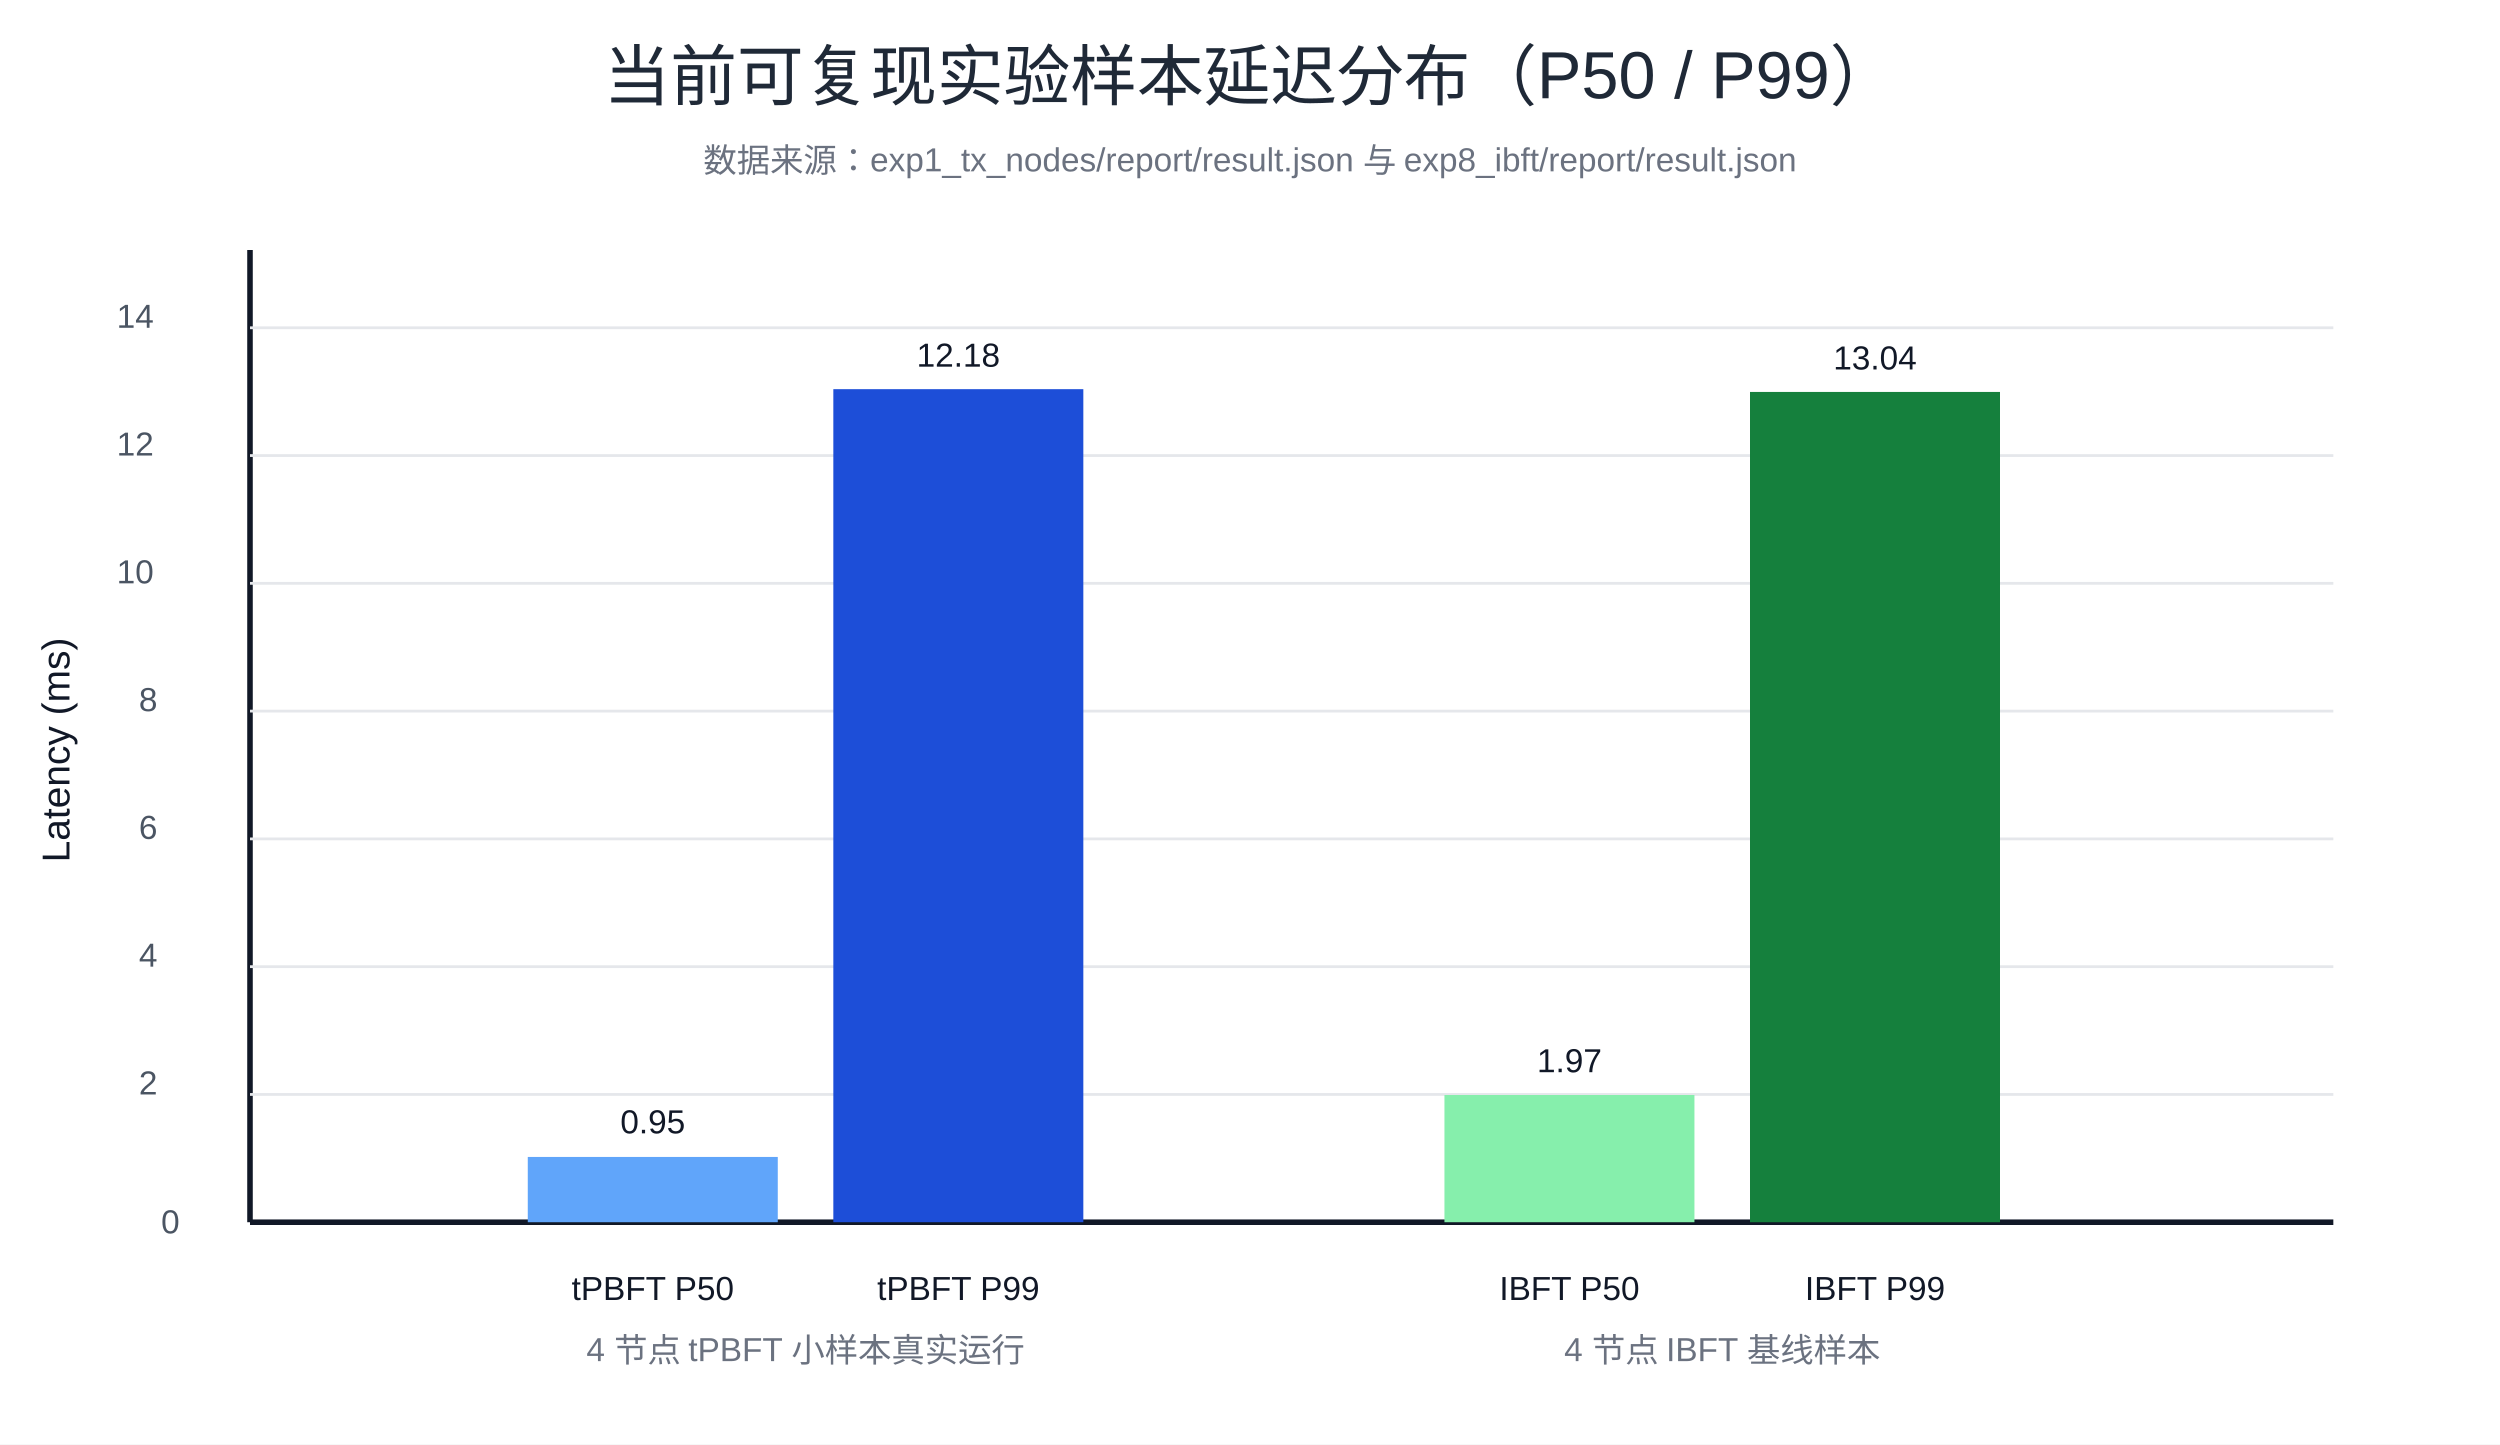
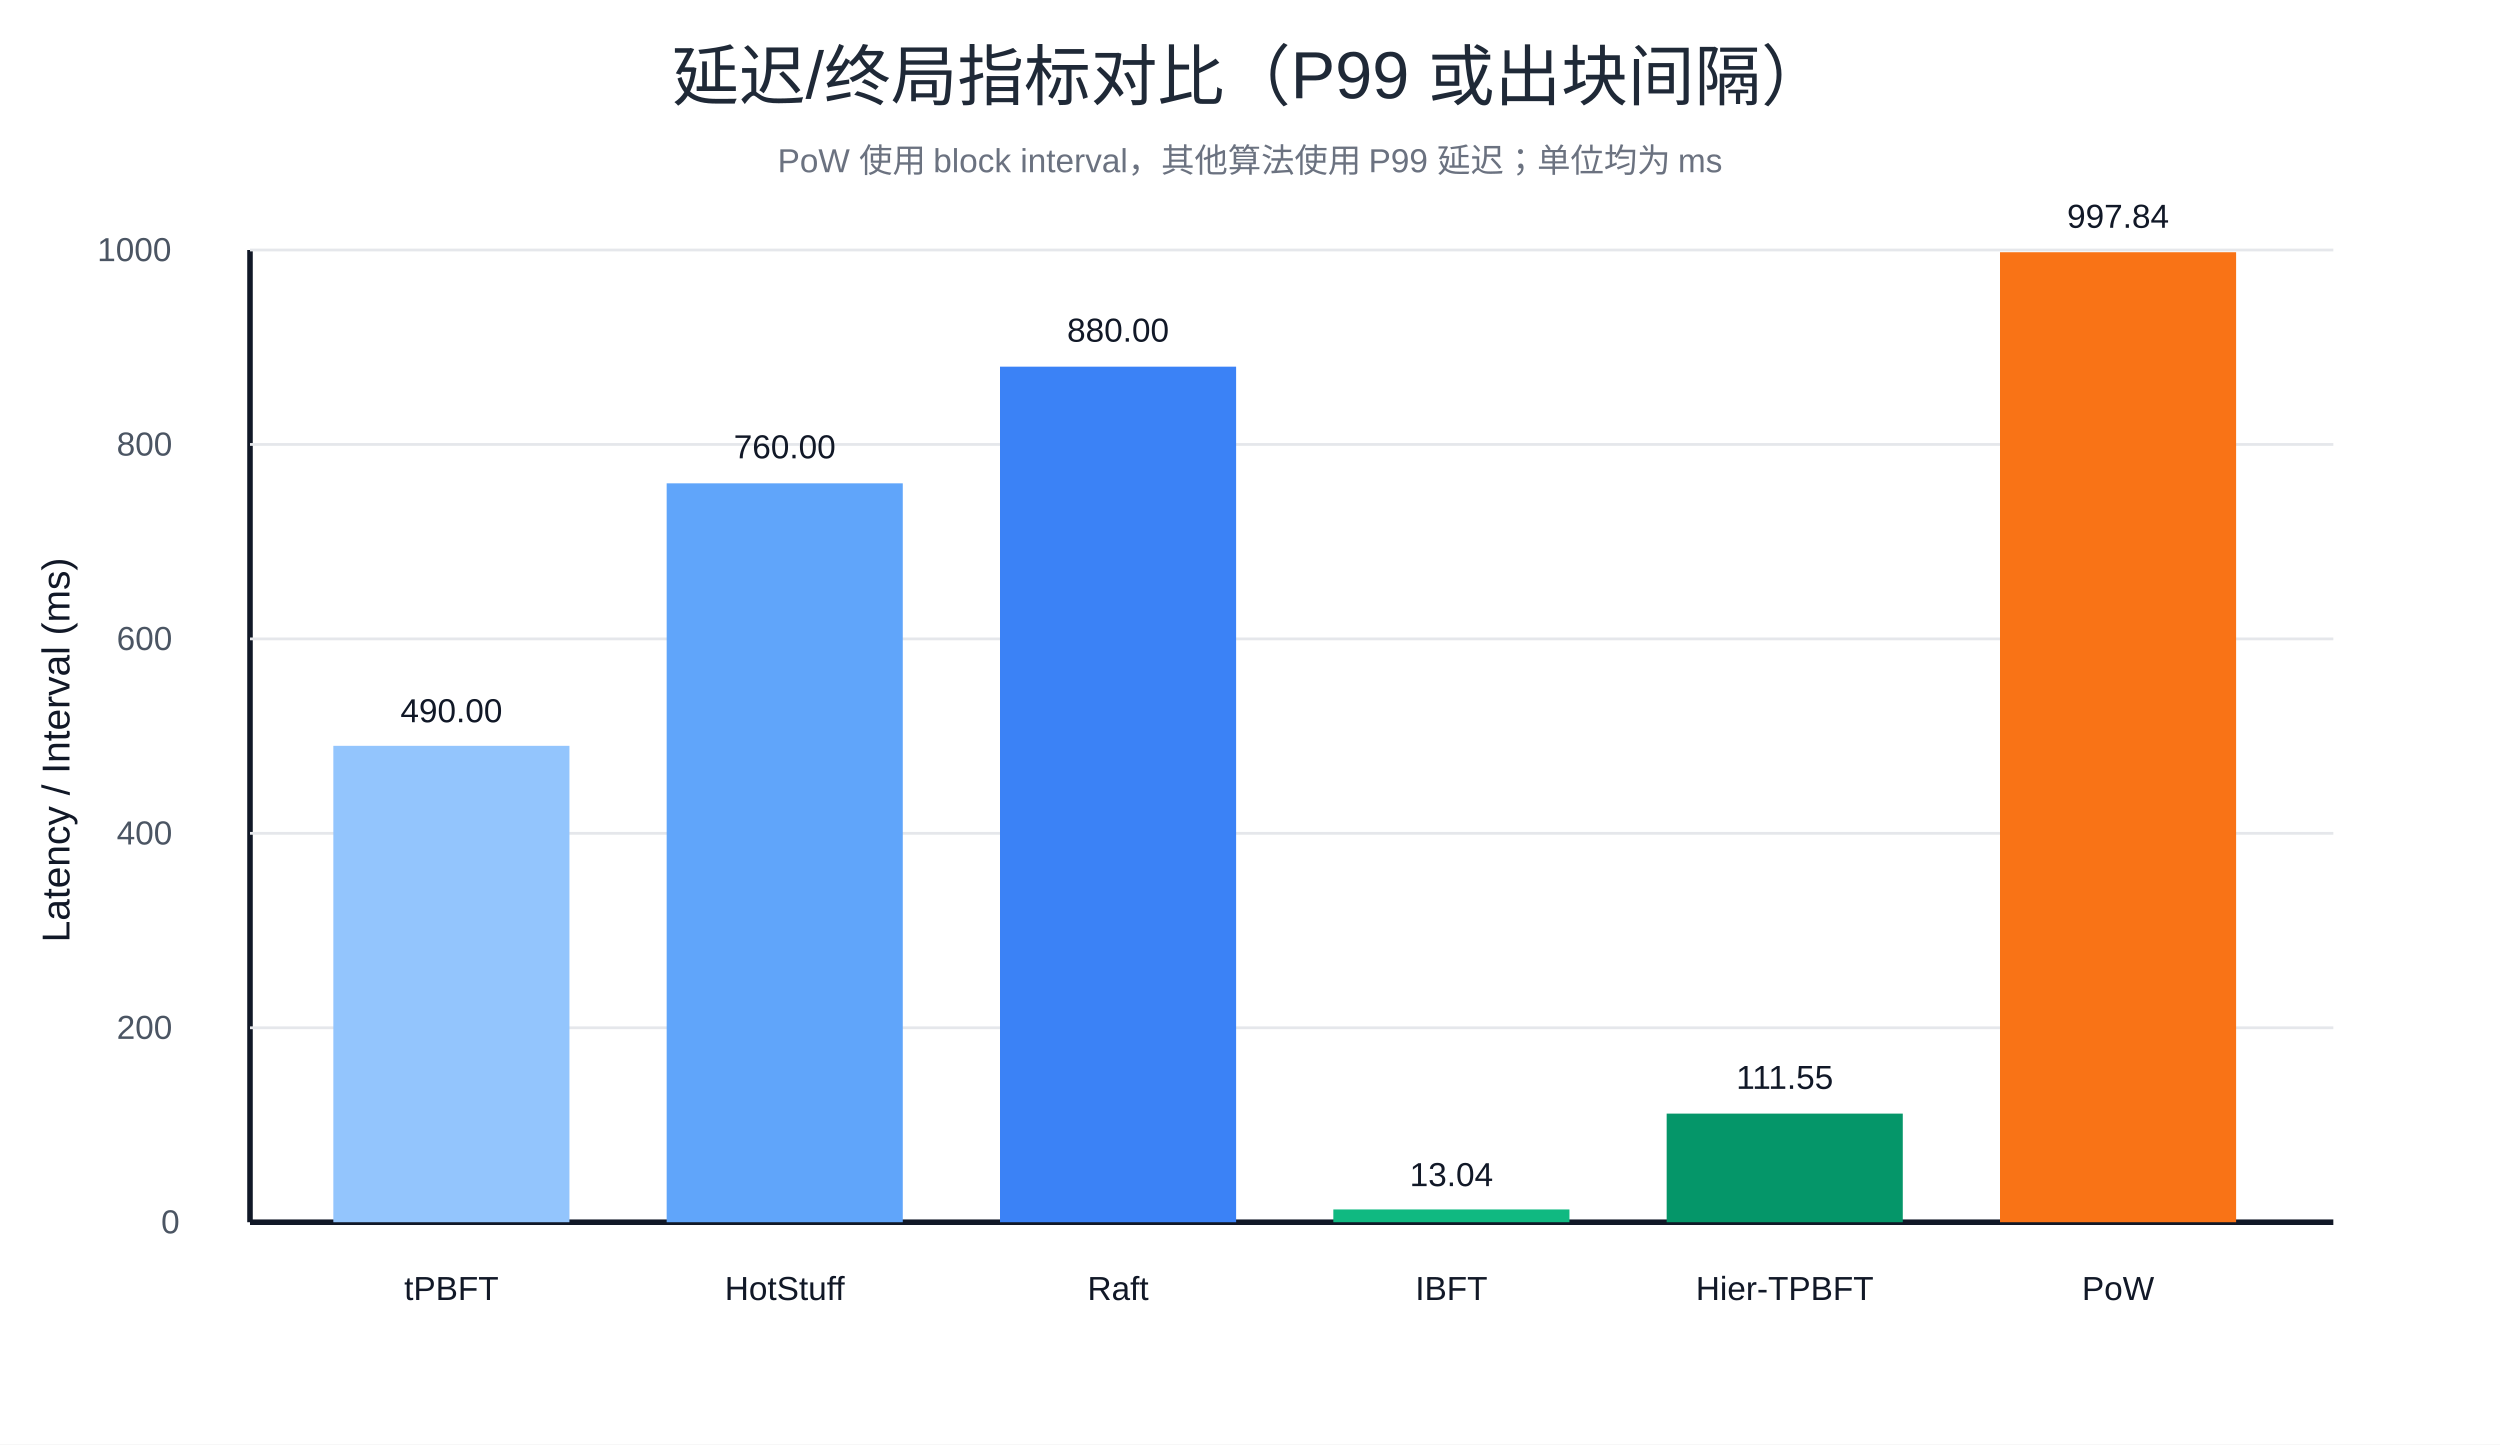
<svg xmlns="http://www.w3.org/2000/svg" width="900" height="520" viewBox="0 0 900 520">
  <rect width="900" height="520" fill="#ffffff" />
-   <text x="450" y="36" text-anchor="middle" font-size="24" font-family="Arial" fill="#1f2937">当前可复现实验样本延迟分布（P50 / P99）</text>
-   <text x="450" y="62" text-anchor="middle" font-size="12" font-family="Arial" fill="#6b7280">数据来源：exp1_tx_nodes/report/result.json 与 exp8_ibft/report/result.json</text>
+   <text x="450" y="36" text-anchor="middle" font-size="24" font-family="Arial" fill="#1f2937">延迟/终局指标对比（P99 或出块间隔）</text>
+   <text x="450" y="62" text-anchor="middle" font-size="12" font-family="Arial" fill="#6b7280">PoW 使用 block interval，其他算法使用 P99 延迟；单位均为 ms</text>
  <line x1="90" y1="440" x2="840" y2="440" stroke="#111827" stroke-width="2" />
  <line x1="90" y1="90" x2="90" y2="440" stroke="#111827" stroke-width="2" />
  <g font-size="12" font-family="Arial" fill="#4b5563">
    <text x="58" y="444">0</text>
-     <text x="50" y="394">2</text>
-     <text x="50" y="348">4</text>
-     <text x="50" y="302">6</text>
-     <text x="50" y="256">8</text>
-     <text x="42" y="210">10</text>
-     <text x="42" y="164">12</text>
-     <text x="42" y="118">14</text>
+     <text x="42" y="374">200</text>
+     <text x="42" y="304">400</text>
+     <text x="42" y="234">600</text>
+     <text x="42" y="164">800</text>
+     <text x="35" y="94">1000</text>
  </g>
  <g stroke="#e5e7eb" stroke-width="1">
-     <line x1="90" y1="394" x2="840" y2="394" />
-     <line x1="90" y1="348" x2="840" y2="348" />
-     <line x1="90" y1="302" x2="840" y2="302" />
-     <line x1="90" y1="256" x2="840" y2="256" />
-     <line x1="90" y1="210" x2="840" y2="210" />
-     <line x1="90" y1="164" x2="840" y2="164" />
-     <line x1="90" y1="118" x2="840" y2="118" />
+     <line x1="90" y1="370" x2="840" y2="370" />
+     <line x1="90" y1="300" x2="840" y2="300" />
+     <line x1="90" y1="230" x2="840" y2="230" />
+     <line x1="90" y1="160" x2="840" y2="160" />
+     <line x1="90" y1="90" x2="840" y2="90" />
  </g>
-   <rect x="190" y="416.5" width="90" height="23.5" fill="#60a5fa" />
-   <rect x="300" y="140.1" width="90" height="299.9" fill="#1d4ed8" />
-   <rect x="520" y="394.2" width="90" height="45.8" fill="#86efac" />
-   <rect x="630" y="141.1" width="90" height="298.9" fill="#15803d" />
+   <rect x="120" y="268.5" width="85" height="171.5" fill="#93c5fd" />
+   <rect x="240" y="174.0" width="85" height="266.0" fill="#60a5fa" />
+   <rect x="360" y="132.0" width="85" height="308.0" fill="#3b82f6" />
+   <rect x="480" y="435.4" width="85" height="4.6" fill="#10b981" />
+   <rect x="600" y="400.9" width="85" height="39.1" fill="#059669" />
+   <rect x="720" y="90.8" width="85" height="349.2" fill="#f97316" />
  <g font-size="12" font-family="Arial" fill="#111827">
-     <text x="235" y="408" text-anchor="middle">0.95</text>
-     <text x="345" y="132" text-anchor="middle">12.18</text>
-     <text x="565" y="386" text-anchor="middle">1.97</text>
-     <text x="675" y="133" text-anchor="middle">13.04</text>
+     <text x="162.5" y="260" text-anchor="middle">490.00</text>
+     <text x="282.5" y="165" text-anchor="middle">760.00</text>
+     <text x="402.5" y="123" text-anchor="middle">880.00</text>
+     <text x="522.5" y="427" text-anchor="middle">13.04</text>
+     <text x="642.5" y="392" text-anchor="middle">111.55</text>
+     <text x="762.5" y="82" text-anchor="middle">997.84</text>
  </g>
  <g font-size="12" font-family="Arial" fill="#111827">
-     <text x="235" y="468" text-anchor="middle">tPBFT P50</text>
-     <text x="345" y="468" text-anchor="middle">tPBFT P99</text>
-     <text x="565" y="468" text-anchor="middle">IBFT P50</text>
-     <text x="675" y="468" text-anchor="middle">IBFT P99</text>
+     <text x="162.5" y="468" text-anchor="middle">tPBFT</text>
+     <text x="282.5" y="468" text-anchor="middle">HotStuff</text>
+     <text x="402.5" y="468" text-anchor="middle">Raft</text>
+     <text x="522.5" y="468" text-anchor="middle">IBFT</text>
+     <text x="642.5" y="468" text-anchor="middle">Hier-TPBFT</text>
+     <text x="762.5" y="468" text-anchor="middle">PoW</text>
  </g>
-   <text x="290" y="490" text-anchor="middle" font-size="12" font-family="Arial" fill="#6b7280">4 节点 tPBFT 小样本真实运行</text>
-   <text x="620" y="490" text-anchor="middle" font-size="12" font-family="Arial" fill="#6b7280">4 节点 IBFT 基线样本</text>
-   <text x="25" y="270" transform="rotate(-90 25,270)" text-anchor="middle" font-size="14" font-family="Arial" fill="#111827">Latency (ms)</text>
+   <text x="25" y="270" transform="rotate(-90 25,270)" text-anchor="middle" font-size="14" font-family="Arial" fill="#111827">Latency / Interval (ms)</text>
</svg>
